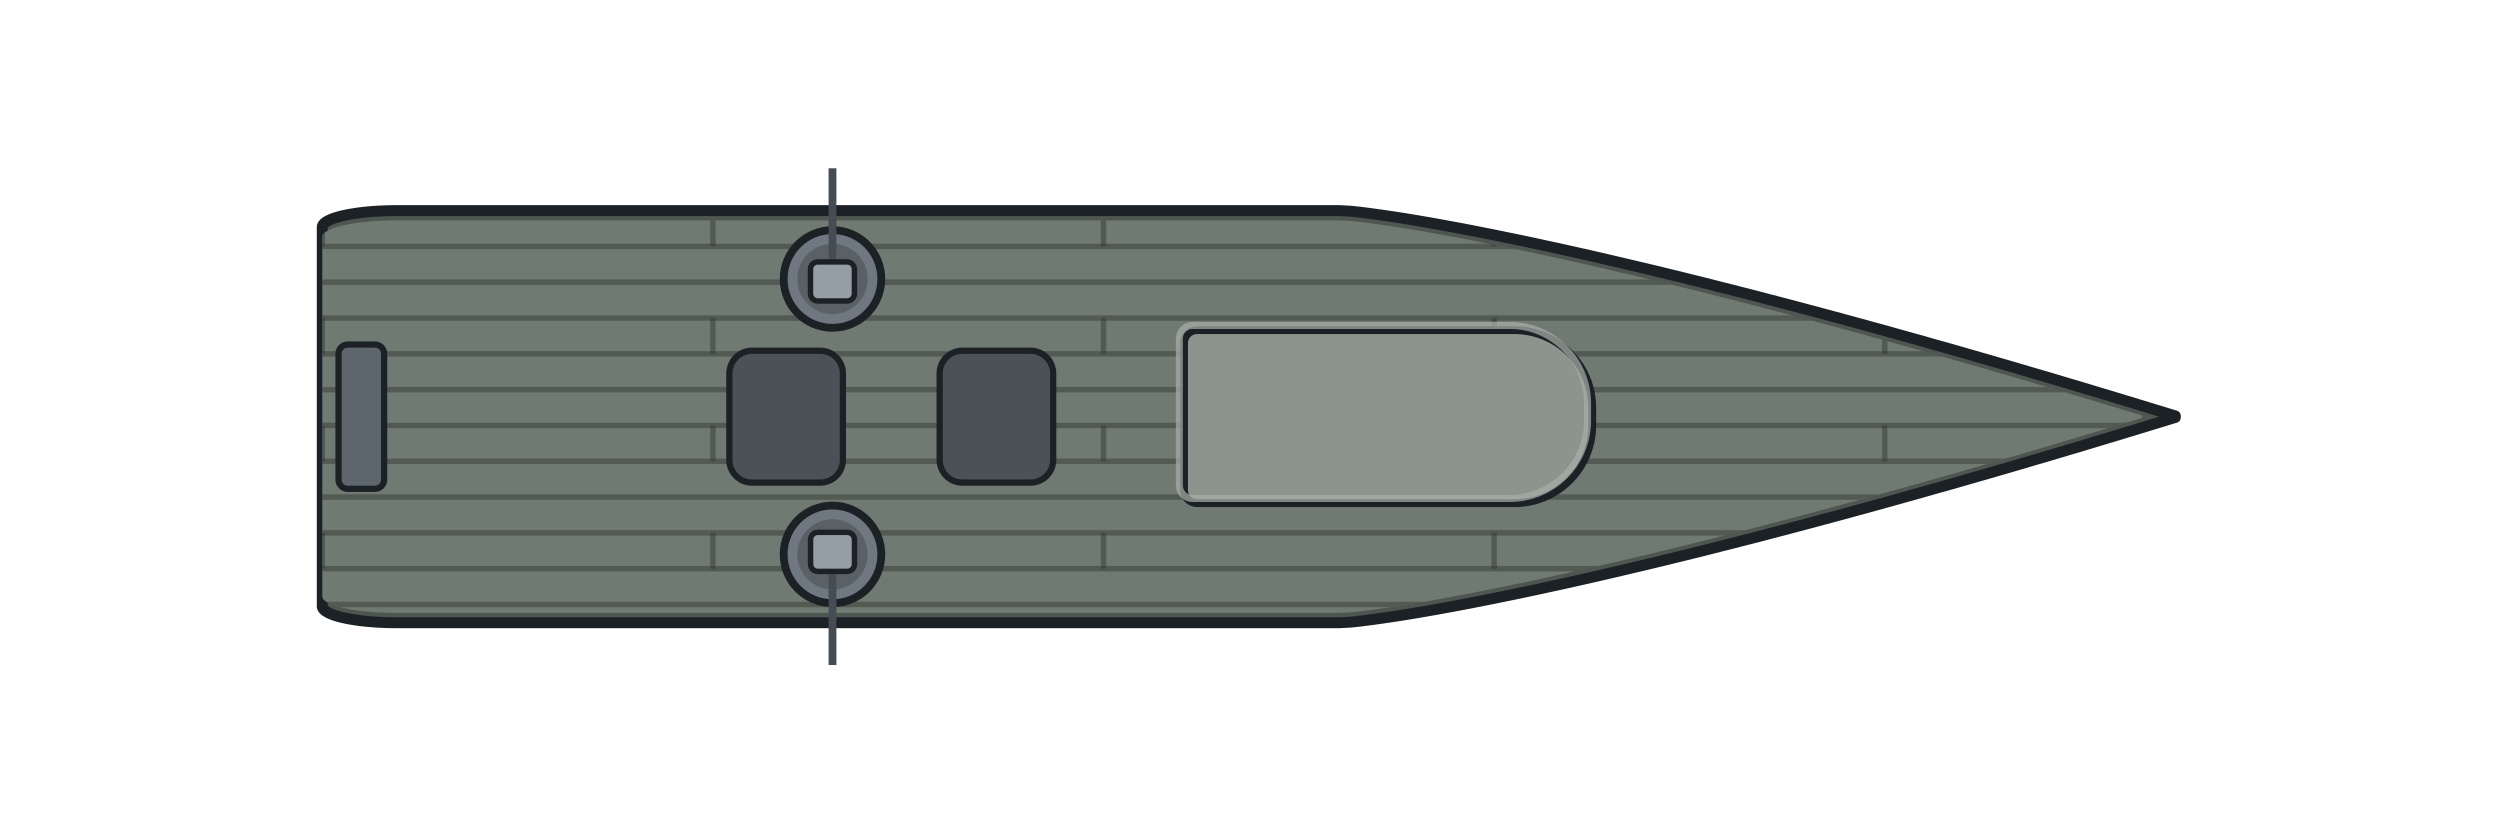
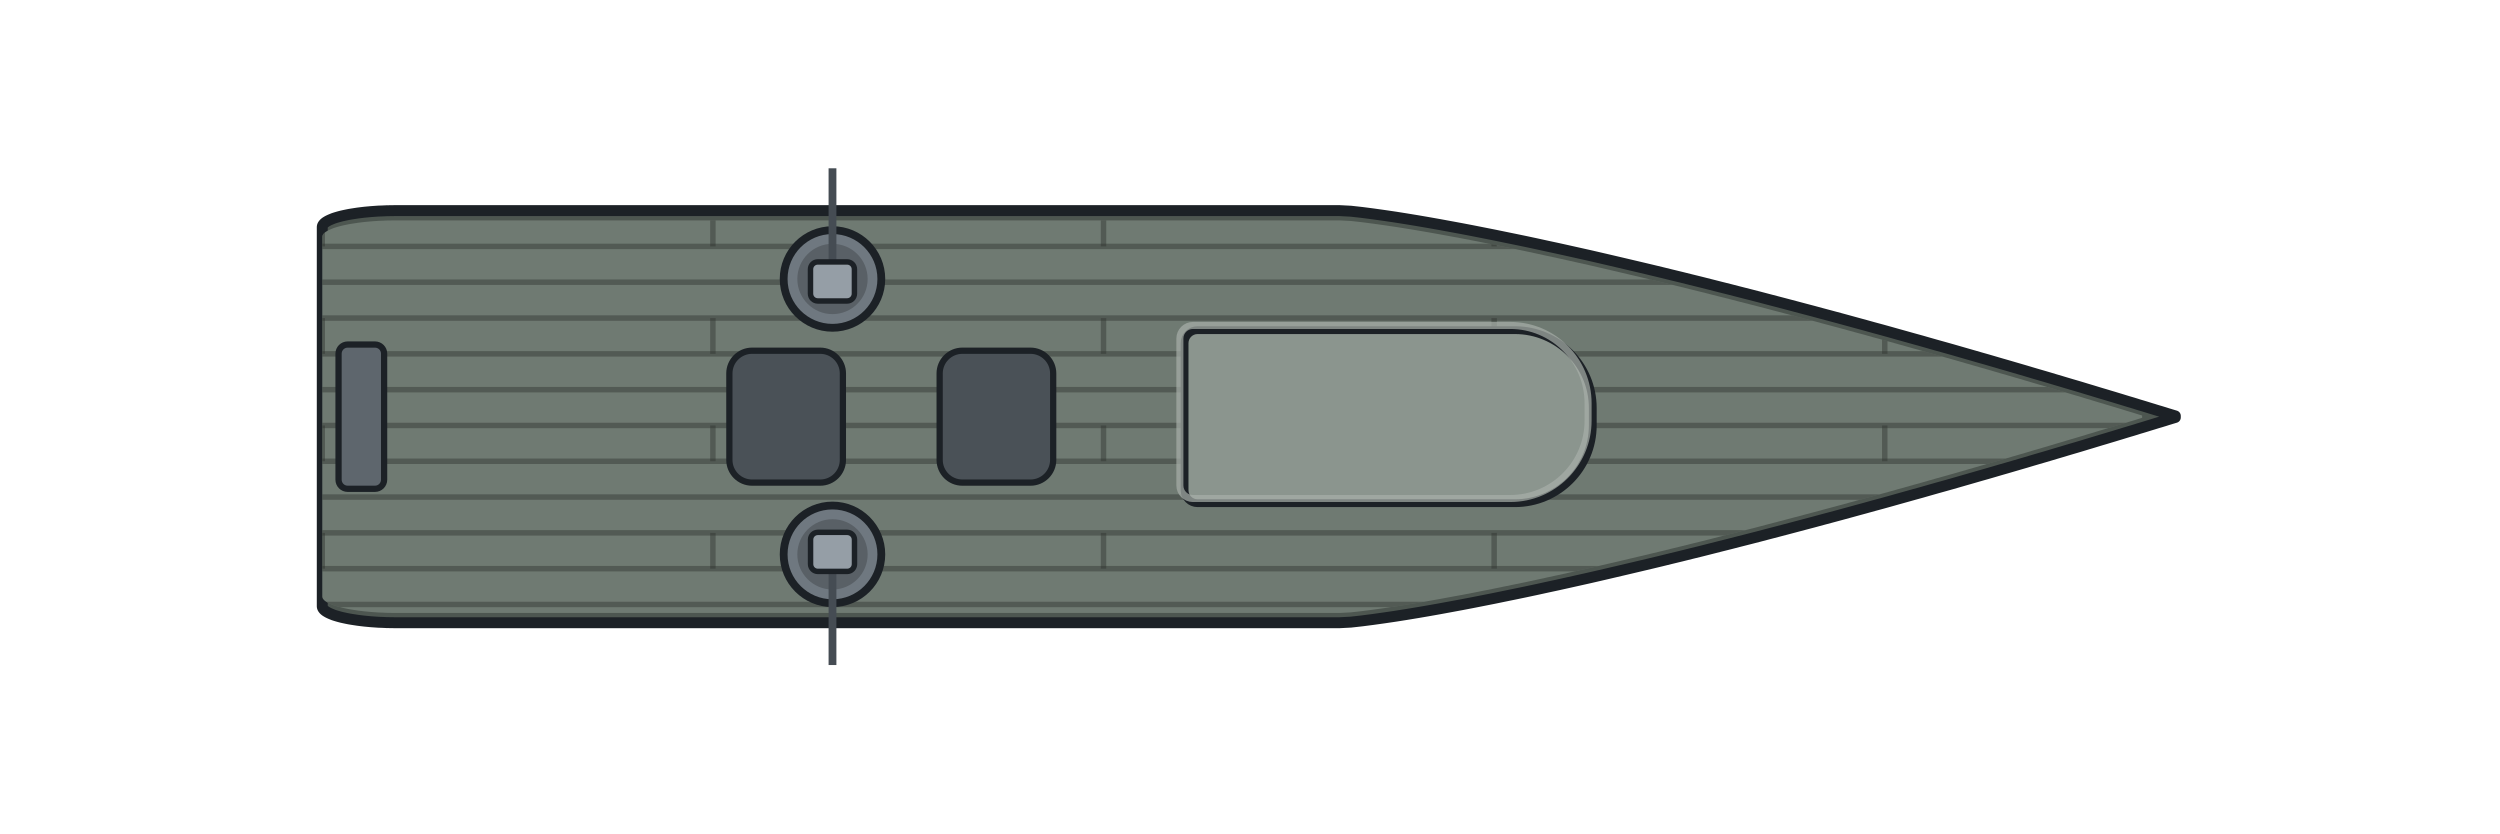
<svg xmlns="http://www.w3.org/2000/svg" width="384" height="128" viewBox="-19.2 -6.4 38.4 12.8" shape-rendering="geometricPrecision">
  <defs>
    <clipPath id="hullclip">
      <path d="M-14.25,-2.912 L-14.249,-2.923 L-14.246,-2.933 L-14.241,-2.944 L-14.233,-2.955 L-14.224,-2.966 L-14.213,-2.976 L-14.199,-2.987 L-14.183,-2.997 L-14.166,-3.007 L-14.146,-3.017 L-14.124,-3.027 L-14.1,-3.037 L-14.075,-3.047 L-14.047,-3.056 L-14.017,-3.065 L-13.985,-3.074 L-13.95,-3.083 L-13.914,-3.091 L-13.876,-3.099 L-13.836,-3.107 L-13.794,-3.114 L-13.749,-3.121 L-13.703,-3.128 L-13.655,-3.134 L-13.605,-3.14 L-13.553,-3.145 L-13.498,-3.15 L-13.442,-3.154 L-13.384,-3.158 L-13.324,-3.16 L-13.262,-3.163 L-13.198,-3.164 L-13.132,-3.165 L-13.064,-3.165 L-12.995,-3.165 L-12.923,-3.165 L-12.849,-3.165 L-12.774,-3.165 L-12.697,-3.165 L-12.618,-3.165 L-12.537,-3.165 L-12.454,-3.165 L-12.369,-3.165 L-12.283,-3.165 L-12.195,-3.165 L-12.105,-3.165 L-12.013,-3.165 L-11.92,-3.165 L-11.824,-3.165 L-11.728,-3.165 L-11.629,-3.165 L-11.528,-3.165 L-11.426,-3.165 L-11.323,-3.165 L-11.217,-3.165 L-11.11,-3.165 L-11.002,-3.165 L-10.891,-3.165 L-10.78,-3.165 L-10.666,-3.165 L-10.551,-3.165 L-10.435,-3.165 L-10.317,-3.165 L-10.197,-3.165 L-10.076,-3.165 L-9.954,-3.165 L-9.83,-3.165 L-9.704,-3.165 L-9.578,-3.165 L-9.449,-3.165 L-9.32,-3.165 L-9.189,-3.165 L-9.057,-3.165 L-8.923,-3.165 L-8.788,-3.165 L-8.652,-3.165 L-8.515,-3.165 L-8.376,-3.165 L-8.236,-3.165 L-8.095,-3.165 L-7.953,-3.165 L-7.809,-3.165 L-7.665,-3.165 L-7.519,-3.165 L-7.372,-3.165 L-7.224,-3.165 L-7.075,-3.165 L-6.925,-3.165 L-6.774,-3.165 L-6.622,-3.165 L-6.469,-3.165 L-6.315,-3.165 L-6.161,-3.165 L-6.005,-3.165 L-5.848,-3.165 L-5.691,-3.165 L-5.533,-3.165 L-5.374,-3.165 L-5.214,-3.165 L-5.053,-3.165 L-4.892,-3.165 L-4.73,-3.165 L-4.567,-3.165 L-4.403,-3.165 L-4.239,-3.165 L-4.075,-3.165 L-3.909,-3.165 L-3.744,-3.165 L-3.577,-3.165 L-3.41,-3.165 L-3.243,-3.165 L-3.075,-3.165 L-2.907,-3.165 L-2.738,-3.165 L-2.569,-3.165 L-2.399,-3.165 L-2.229,-3.165 L-2.059,-3.165 L-1.888,-3.165 L-1.718,-3.165 L-1.547,-3.165 L-1.375,-3.165 L-1.204,-3.165 L-1.032,-3.165 L-0.86,-3.165 L-0.688,-3.165 L-0.516,-3.165 L-0.344,-3.165 L-0.172,-3.165 L-0,-3.165 L0.172,-3.165 L0.344,-3.165 L0.516,-3.165 L0.688,-3.165 L0.86,-3.165 L1.032,-3.165 L1.204,-3.165 L1.375,-3.165 L1.547,-3.156 L1.718,-3.137 L1.888,-3.115 L2.059,-3.091 L2.229,-3.066 L2.399,-3.039 L2.569,-3.011 L2.738,-2.982 L2.907,-2.952 L3.075,-2.921 L3.243,-2.89 L3.41,-2.858 L3.577,-2.825 L3.744,-2.792 L3.909,-2.758 L4.075,-2.724 L4.239,-2.69 L4.403,-2.655 L4.567,-2.619 L4.73,-2.584 L4.892,-2.548 L5.053,-2.512 L5.214,-2.476 L5.374,-2.439 L5.533,-2.402 L5.691,-2.365 L5.848,-2.328 L6.005,-2.291 L6.161,-2.254 L6.315,-2.217 L6.469,-2.179 L6.622,-2.142 L6.774,-2.104 L6.925,-2.067 L7.075,-2.029 L7.224,-1.991 L7.372,-1.954 L7.519,-1.916 L7.665,-1.879 L7.809,-1.842 L7.953,-1.804 L8.095,-1.767 L8.236,-1.73 L8.376,-1.693 L8.515,-1.656 L8.652,-1.62 L8.788,-1.583 L8.923,-1.547 L9.057,-1.511 L9.189,-1.475 L9.32,-1.439 L9.449,-1.404 L9.578,-1.368 L9.704,-1.334 L9.83,-1.299 L9.954,-1.264 L10.076,-1.23 L10.197,-1.196 L10.317,-1.163 L10.435,-1.129 L10.551,-1.096 L10.666,-1.064 L10.78,-1.032 L10.891,-1 L11.002,-0.968 L11.11,-0.937 L11.217,-0.906 L11.323,-0.876 L11.426,-0.846 L11.528,-0.816 L11.629,-0.787 L11.728,-0.758 L11.824,-0.73 L11.92,-0.702 L12.013,-0.674 L12.105,-0.647 L12.195,-0.621 L12.283,-0.595 L12.369,-0.569 L12.454,-0.544 L12.537,-0.519 L12.618,-0.495 L12.697,-0.472 L12.774,-0.449 L12.849,-0.426 L12.923,-0.404 L12.995,-0.382 L13.064,-0.361 L13.132,-0.341 L13.198,-0.321 L13.262,-0.302 L13.324,-0.283 L13.384,-0.265 L13.442,-0.247 L13.498,-0.23 L13.553,-0.214 L13.605,-0.198 L13.655,-0.182 L13.703,-0.168 L13.749,-0.154 L13.794,-0.14 L13.836,-0.127 L13.876,-0.115 L13.914,-0.103 L13.95,-0.092 L13.985,-0.082 L14.017,-0.072 L14.047,-0.063 L14.075,-0.054 L14.1,-0.046 L14.124,-0.039 L14.146,-0.032 L14.166,-0.026 L14.183,-0.021 L14.199,-0.016 L14.213,-0.012 L14.213,0.012 L14.199,0.016 L14.183,0.021 L14.166,0.026 L14.146,0.032 L14.124,0.039 L14.1,0.046 L14.075,0.054 L14.047,0.063 L14.017,0.072 L13.985,0.082 L13.95,0.092 L13.914,0.103 L13.876,0.115 L13.836,0.127 L13.794,0.14 L13.749,0.154 L13.703,0.168 L13.655,0.182 L13.605,0.198 L13.553,0.214 L13.498,0.23 L13.442,0.247 L13.384,0.265 L13.324,0.283 L13.262,0.302 L13.198,0.321 L13.132,0.341 L13.064,0.361 L12.995,0.382 L12.923,0.404 L12.849,0.426 L12.774,0.449 L12.697,0.472 L12.618,0.495 L12.537,0.519 L12.454,0.544 L12.369,0.569 L12.283,0.595 L12.195,0.621 L12.105,0.647 L12.013,0.674 L11.92,0.702 L11.824,0.73 L11.728,0.758 L11.629,0.787 L11.528,0.816 L11.426,0.846 L11.323,0.876 L11.217,0.906 L11.11,0.937 L11.002,0.968 L10.891,1 L10.78,1.032 L10.666,1.064 L10.551,1.096 L10.435,1.129 L10.317,1.163 L10.197,1.196 L10.076,1.23 L9.954,1.264 L9.83,1.299 L9.704,1.334 L9.578,1.368 L9.449,1.404 L9.32,1.439 L9.189,1.475 L9.057,1.511 L8.923,1.547 L8.788,1.583 L8.652,1.62 L8.515,1.656 L8.376,1.693 L8.236,1.73 L8.095,1.767 L7.953,1.804 L7.809,1.842 L7.665,1.879 L7.519,1.916 L7.372,1.954 L7.224,1.991 L7.075,2.029 L6.925,2.067 L6.774,2.104 L6.622,2.142 L6.469,2.179 L6.315,2.217 L6.161,2.254 L6.005,2.291 L5.848,2.328 L5.691,2.365 L5.533,2.402 L5.374,2.439 L5.214,2.476 L5.053,2.512 L4.892,2.548 L4.73,2.584 L4.567,2.619 L4.403,2.655 L4.239,2.69 L4.075,2.724 L3.909,2.758 L3.744,2.792 L3.577,2.825 L3.41,2.858 L3.243,2.89 L3.075,2.921 L2.907,2.952 L2.738,2.982 L2.569,3.011 L2.399,3.039 L2.229,3.066 L2.059,3.091 L1.888,3.115 L1.718,3.137 L1.547,3.156 L1.375,3.165 L1.204,3.165 L1.032,3.165 L0.86,3.165 L0.688,3.165 L0.516,3.165 L0.344,3.165 L0.172,3.165 L-0,3.165 L-0.172,3.165 L-0.344,3.165 L-0.516,3.165 L-0.688,3.165 L-0.86,3.165 L-1.032,3.165 L-1.204,3.165 L-1.375,3.165 L-1.547,3.165 L-1.718,3.165 L-1.888,3.165 L-2.059,3.165 L-2.229,3.165 L-2.399,3.165 L-2.569,3.165 L-2.738,3.165 L-2.907,3.165 L-3.075,3.165 L-3.243,3.165 L-3.41,3.165 L-3.577,3.165 L-3.744,3.165 L-3.909,3.165 L-4.075,3.165 L-4.239,3.165 L-4.403,3.165 L-4.567,3.165 L-4.73,3.165 L-4.892,3.165 L-5.053,3.165 L-5.214,3.165 L-5.374,3.165 L-5.533,3.165 L-5.691,3.165 L-5.848,3.165 L-6.005,3.165 L-6.161,3.165 L-6.315,3.165 L-6.469,3.165 L-6.622,3.165 L-6.774,3.165 L-6.925,3.165 L-7.075,3.165 L-7.224,3.165 L-7.372,3.165 L-7.519,3.165 L-7.665,3.165 L-7.809,3.165 L-7.953,3.165 L-8.095,3.165 L-8.236,3.165 L-8.376,3.165 L-8.515,3.165 L-8.652,3.165 L-8.788,3.165 L-8.923,3.165 L-9.057,3.165 L-9.189,3.165 L-9.32,3.165 L-9.449,3.165 L-9.578,3.165 L-9.704,3.165 L-9.83,3.165 L-9.954,3.165 L-10.076,3.165 L-10.197,3.165 L-10.317,3.165 L-10.435,3.165 L-10.551,3.165 L-10.666,3.165 L-10.78,3.165 L-10.891,3.165 L-11.002,3.165 L-11.11,3.165 L-11.217,3.165 L-11.323,3.165 L-11.426,3.165 L-11.528,3.165 L-11.629,3.165 L-11.728,3.165 L-11.824,3.165 L-11.92,3.165 L-12.013,3.165 L-12.105,3.165 L-12.195,3.165 L-12.283,3.165 L-12.369,3.165 L-12.454,3.165 L-12.537,3.165 L-12.618,3.165 L-12.697,3.165 L-12.774,3.165 L-12.849,3.165 L-12.923,3.165 L-12.995,3.165 L-13.064,3.165 L-13.132,3.165 L-13.198,3.164 L-13.262,3.163 L-13.324,3.16 L-13.384,3.158 L-13.442,3.154 L-13.498,3.15 L-13.553,3.145 L-13.605,3.14 L-13.655,3.134 L-13.703,3.128 L-13.749,3.121 L-13.794,3.114 L-13.836,3.107 L-13.876,3.099 L-13.914,3.091 L-13.95,3.083 L-13.985,3.074 L-14.017,3.065 L-14.047,3.056 L-14.075,3.047 L-14.1,3.037 L-14.124,3.027 L-14.146,3.017 L-14.166,3.007 L-14.183,2.997 L-14.199,2.987 L-14.213,2.976 L-14.224,2.966 L-14.233,2.955 L-14.241,2.944 L-14.246,2.933 L-14.249,2.923 L-14.25,2.912 Z" />
    </clipPath>
    <clipPath id="deckclip">
      <path d="M-14.25,-2.762 L-14.249,-2.773 L-14.246,-2.783 L-14.241,-2.794 L-14.233,-2.805 L-14.224,-2.816 L-14.213,-2.826 L-14.199,-2.837 L-14.183,-2.847 L-14.166,-2.857 L-14.146,-2.867 L-14.124,-2.877 L-14.1,-2.887 L-14.075,-2.897 L-14.047,-2.906 L-14.017,-2.915 L-13.985,-2.924 L-13.95,-2.933 L-13.914,-2.941 L-13.876,-2.949 L-13.836,-2.957 L-13.794,-2.964 L-13.749,-2.971 L-13.703,-2.978 L-13.655,-2.984 L-13.605,-2.99 L-13.553,-2.995 L-13.498,-3 L-13.442,-3.004 L-13.384,-3.008 L-13.324,-3.01 L-13.262,-3.013 L-13.198,-3.014 L-13.132,-3.015 L-13.064,-3.015 L-12.995,-3.015 L-12.923,-3.015 L-12.849,-3.015 L-12.774,-3.015 L-12.697,-3.015 L-12.618,-3.015 L-12.537,-3.015 L-12.454,-3.015 L-12.369,-3.015 L-12.283,-3.015 L-12.195,-3.015 L-12.105,-3.015 L-12.013,-3.015 L-11.92,-3.015 L-11.824,-3.015 L-11.728,-3.015 L-11.629,-3.015 L-11.528,-3.015 L-11.426,-3.015 L-11.323,-3.015 L-11.217,-3.015 L-11.11,-3.015 L-11.002,-3.015 L-10.891,-3.015 L-10.78,-3.015 L-10.666,-3.015 L-10.551,-3.015 L-10.435,-3.015 L-10.317,-3.015 L-10.197,-3.015 L-10.076,-3.015 L-9.954,-3.015 L-9.83,-3.015 L-9.704,-3.015 L-9.578,-3.015 L-9.449,-3.015 L-9.32,-3.015 L-9.189,-3.015 L-9.057,-3.015 L-8.923,-3.015 L-8.788,-3.015 L-8.652,-3.015 L-8.515,-3.015 L-8.376,-3.015 L-8.236,-3.015 L-8.095,-3.015 L-7.953,-3.015 L-7.809,-3.015 L-7.665,-3.015 L-7.519,-3.015 L-7.372,-3.015 L-7.224,-3.015 L-7.075,-3.015 L-6.925,-3.015 L-6.774,-3.015 L-6.622,-3.015 L-6.469,-3.015 L-6.315,-3.015 L-6.161,-3.015 L-6.005,-3.015 L-5.848,-3.015 L-5.691,-3.015 L-5.533,-3.015 L-5.374,-3.015 L-5.214,-3.015 L-5.053,-3.015 L-4.892,-3.015 L-4.73,-3.015 L-4.567,-3.015 L-4.403,-3.015 L-4.239,-3.015 L-4.075,-3.015 L-3.909,-3.015 L-3.744,-3.015 L-3.577,-3.015 L-3.41,-3.015 L-3.243,-3.015 L-3.075,-3.015 L-2.907,-3.015 L-2.738,-3.015 L-2.569,-3.015 L-2.399,-3.015 L-2.229,-3.015 L-2.059,-3.015 L-1.888,-3.015 L-1.718,-3.015 L-1.547,-3.015 L-1.375,-3.015 L-1.204,-3.015 L-1.032,-3.015 L-0.86,-3.015 L-0.688,-3.015 L-0.516,-3.015 L-0.344,-3.015 L-0.172,-3.015 L-0,-3.015 L0.172,-3.015 L0.344,-3.015 L0.516,-3.015 L0.688,-3.015 L0.86,-3.015 L1.032,-3.015 L1.204,-3.015 L1.375,-3.015 L1.547,-3.006 L1.718,-2.987 L1.888,-2.965 L2.059,-2.941 L2.229,-2.916 L2.399,-2.889 L2.569,-2.861 L2.738,-2.832 L2.907,-2.802 L3.075,-2.771 L3.243,-2.74 L3.41,-2.708 L3.577,-2.675 L3.744,-2.642 L3.909,-2.608 L4.075,-2.574 L4.239,-2.54 L4.403,-2.505 L4.567,-2.469 L4.73,-2.434 L4.892,-2.398 L5.053,-2.362 L5.214,-2.326 L5.374,-2.289 L5.533,-2.252 L5.691,-2.215 L5.848,-2.178 L6.005,-2.141 L6.161,-2.104 L6.315,-2.067 L6.469,-2.029 L6.622,-1.992 L6.774,-1.954 L6.925,-1.917 L7.075,-1.879 L7.224,-1.841 L7.372,-1.804 L7.519,-1.766 L7.665,-1.729 L7.809,-1.692 L7.953,-1.654 L8.095,-1.617 L8.236,-1.58 L8.376,-1.543 L8.515,-1.506 L8.652,-1.47 L8.788,-1.433 L8.923,-1.397 L9.057,-1.361 L9.189,-1.325 L9.32,-1.289 L9.449,-1.254 L9.578,-1.218 L9.704,-1.184 L9.83,-1.149 L9.954,-1.114 L10.076,-1.08 L10.197,-1.046 L10.317,-1.013 L10.435,-0.979 L10.551,-0.946 L10.666,-0.914 L10.78,-0.882 L10.891,-0.85 L11.002,-0.818 L11.11,-0.787 L11.217,-0.756 L11.323,-0.726 L11.426,-0.696 L11.528,-0.666 L11.629,-0.637 L11.728,-0.608 L11.824,-0.58 L11.92,-0.552 L12.013,-0.524 L12.105,-0.497 L12.195,-0.471 L12.283,-0.445 L12.369,-0.419 L12.454,-0.394 L12.537,-0.369 L12.618,-0.345 L12.697,-0.322 L12.774,-0.299 L12.849,-0.276 L12.923,-0.254 L12.995,-0.232 L13.064,-0.211 L13.132,-0.191 L13.198,-0.171 L13.262,-0.152 L13.324,-0.133 L13.384,-0.115 L13.442,-0.097 L13.498,-0.08 L13.553,-0.064 L13.605,-0.048 L13.655,-0.032 L13.703,-0.018 L13.703,0.018 L13.655,0.032 L13.605,0.048 L13.553,0.064 L13.498,0.08 L13.442,0.097 L13.384,0.115 L13.324,0.133 L13.262,0.152 L13.198,0.171 L13.132,0.191 L13.064,0.211 L12.995,0.232 L12.923,0.254 L12.849,0.276 L12.774,0.299 L12.697,0.322 L12.618,0.345 L12.537,0.369 L12.454,0.394 L12.369,0.419 L12.283,0.445 L12.195,0.471 L12.105,0.497 L12.013,0.524 L11.92,0.552 L11.824,0.58 L11.728,0.608 L11.629,0.637 L11.528,0.666 L11.426,0.696 L11.323,0.726 L11.217,0.756 L11.11,0.787 L11.002,0.818 L10.891,0.85 L10.78,0.882 L10.666,0.914 L10.551,0.946 L10.435,0.979 L10.317,1.013 L10.197,1.046 L10.076,1.08 L9.954,1.114 L9.83,1.149 L9.704,1.184 L9.578,1.218 L9.449,1.254 L9.32,1.289 L9.189,1.325 L9.057,1.361 L8.923,1.397 L8.788,1.433 L8.652,1.47 L8.515,1.506 L8.376,1.543 L8.236,1.58 L8.095,1.617 L7.953,1.654 L7.809,1.692 L7.665,1.729 L7.519,1.766 L7.372,1.804 L7.224,1.841 L7.075,1.879 L6.925,1.917 L6.774,1.954 L6.622,1.992 L6.469,2.029 L6.315,2.067 L6.161,2.104 L6.005,2.141 L5.848,2.178 L5.691,2.215 L5.533,2.252 L5.374,2.289 L5.214,2.326 L5.053,2.362 L4.892,2.398 L4.73,2.434 L4.567,2.469 L4.403,2.505 L4.239,2.54 L4.075,2.574 L3.909,2.608 L3.744,2.642 L3.577,2.675 L3.41,2.708 L3.243,2.74 L3.075,2.771 L2.907,2.802 L2.738,2.832 L2.569,2.861 L2.399,2.889 L2.229,2.916 L2.059,2.941 L1.888,2.965 L1.718,2.987 L1.547,3.006 L1.375,3.015 L1.204,3.015 L1.032,3.015 L0.86,3.015 L0.688,3.015 L0.516,3.015 L0.344,3.015 L0.172,3.015 L-0,3.015 L-0.172,3.015 L-0.344,3.015 L-0.516,3.015 L-0.688,3.015 L-0.86,3.015 L-1.032,3.015 L-1.204,3.015 L-1.375,3.015 L-1.547,3.015 L-1.718,3.015 L-1.888,3.015 L-2.059,3.015 L-2.229,3.015 L-2.399,3.015 L-2.569,3.015 L-2.738,3.015 L-2.907,3.015 L-3.075,3.015 L-3.243,3.015 L-3.41,3.015 L-3.577,3.015 L-3.744,3.015 L-3.909,3.015 L-4.075,3.015 L-4.239,3.015 L-4.403,3.015 L-4.567,3.015 L-4.73,3.015 L-4.892,3.015 L-5.053,3.015 L-5.214,3.015 L-5.374,3.015 L-5.533,3.015 L-5.691,3.015 L-5.848,3.015 L-6.005,3.015 L-6.161,3.015 L-6.315,3.015 L-6.469,3.015 L-6.622,3.015 L-6.774,3.015 L-6.925,3.015 L-7.075,3.015 L-7.224,3.015 L-7.372,3.015 L-7.519,3.015 L-7.665,3.015 L-7.809,3.015 L-7.953,3.015 L-8.095,3.015 L-8.236,3.015 L-8.376,3.015 L-8.515,3.015 L-8.652,3.015 L-8.788,3.015 L-8.923,3.015 L-9.057,3.015 L-9.189,3.015 L-9.32,3.015 L-9.449,3.015 L-9.578,3.015 L-9.704,3.015 L-9.83,3.015 L-9.954,3.015 L-10.076,3.015 L-10.197,3.015 L-10.317,3.015 L-10.435,3.015 L-10.551,3.015 L-10.666,3.015 L-10.78,3.015 L-10.891,3.015 L-11.002,3.015 L-11.11,3.015 L-11.217,3.015 L-11.323,3.015 L-11.426,3.015 L-11.528,3.015 L-11.629,3.015 L-11.728,3.015 L-11.824,3.015 L-11.92,3.015 L-12.013,3.015 L-12.105,3.015 L-12.195,3.015 L-12.283,3.015 L-12.369,3.015 L-12.454,3.015 L-12.537,3.015 L-12.618,3.015 L-12.697,3.015 L-12.774,3.015 L-12.849,3.015 L-12.923,3.015 L-12.995,3.015 L-13.064,3.015 L-13.132,3.015 L-13.198,3.014 L-13.262,3.013 L-13.324,3.01 L-13.384,3.008 L-13.442,3.004 L-13.498,3 L-13.553,2.995 L-13.605,2.99 L-13.655,2.984 L-13.703,2.978 L-13.749,2.971 L-13.794,2.964 L-13.836,2.957 L-13.876,2.949 L-13.914,2.941 L-13.95,2.933 L-13.985,2.924 L-14.017,2.915 L-14.047,2.906 L-14.075,2.897 L-14.1,2.887 L-14.124,2.877 L-14.146,2.867 L-14.166,2.857 L-14.183,2.847 L-14.199,2.837 L-14.213,2.826 L-14.224,2.816 L-14.233,2.805 L-14.241,2.794 L-14.246,2.783 L-14.249,2.773 L-14.25,2.762 Z" />
    </clipPath>
  </defs>
  <path d="M-14.25,-2.912 L-14.249,-2.923 L-14.246,-2.933 L-14.241,-2.944 L-14.233,-2.955 L-14.224,-2.966 L-14.213,-2.976 L-14.199,-2.987 L-14.183,-2.997 L-14.166,-3.007 L-14.146,-3.017 L-14.124,-3.027 L-14.1,-3.037 L-14.075,-3.047 L-14.047,-3.056 L-14.017,-3.065 L-13.985,-3.074 L-13.95,-3.083 L-13.914,-3.091 L-13.876,-3.099 L-13.836,-3.107 L-13.794,-3.114 L-13.749,-3.121 L-13.703,-3.128 L-13.655,-3.134 L-13.605,-3.14 L-13.553,-3.145 L-13.498,-3.15 L-13.442,-3.154 L-13.384,-3.158 L-13.324,-3.16 L-13.262,-3.163 L-13.198,-3.164 L-13.132,-3.165 L-13.064,-3.165 L-12.995,-3.165 L-12.923,-3.165 L-12.849,-3.165 L-12.774,-3.165 L-12.697,-3.165 L-12.618,-3.165 L-12.537,-3.165 L-12.454,-3.165 L-12.369,-3.165 L-12.283,-3.165 L-12.195,-3.165 L-12.105,-3.165 L-12.013,-3.165 L-11.92,-3.165 L-11.824,-3.165 L-11.728,-3.165 L-11.629,-3.165 L-11.528,-3.165 L-11.426,-3.165 L-11.323,-3.165 L-11.217,-3.165 L-11.11,-3.165 L-11.002,-3.165 L-10.891,-3.165 L-10.78,-3.165 L-10.666,-3.165 L-10.551,-3.165 L-10.435,-3.165 L-10.317,-3.165 L-10.197,-3.165 L-10.076,-3.165 L-9.954,-3.165 L-9.83,-3.165 L-9.704,-3.165 L-9.578,-3.165 L-9.449,-3.165 L-9.32,-3.165 L-9.189,-3.165 L-9.057,-3.165 L-8.923,-3.165 L-8.788,-3.165 L-8.652,-3.165 L-8.515,-3.165 L-8.376,-3.165 L-8.236,-3.165 L-8.095,-3.165 L-7.953,-3.165 L-7.809,-3.165 L-7.665,-3.165 L-7.519,-3.165 L-7.372,-3.165 L-7.224,-3.165 L-7.075,-3.165 L-6.925,-3.165 L-6.774,-3.165 L-6.622,-3.165 L-6.469,-3.165 L-6.315,-3.165 L-6.161,-3.165 L-6.005,-3.165 L-5.848,-3.165 L-5.691,-3.165 L-5.533,-3.165 L-5.374,-3.165 L-5.214,-3.165 L-5.053,-3.165 L-4.892,-3.165 L-4.73,-3.165 L-4.567,-3.165 L-4.403,-3.165 L-4.239,-3.165 L-4.075,-3.165 L-3.909,-3.165 L-3.744,-3.165 L-3.577,-3.165 L-3.41,-3.165 L-3.243,-3.165 L-3.075,-3.165 L-2.907,-3.165 L-2.738,-3.165 L-2.569,-3.165 L-2.399,-3.165 L-2.229,-3.165 L-2.059,-3.165 L-1.888,-3.165 L-1.718,-3.165 L-1.547,-3.165 L-1.375,-3.165 L-1.204,-3.165 L-1.032,-3.165 L-0.86,-3.165 L-0.688,-3.165 L-0.516,-3.165 L-0.344,-3.165 L-0.172,-3.165 L-0,-3.165 L0.172,-3.165 L0.344,-3.165 L0.516,-3.165 L0.688,-3.165 L0.86,-3.165 L1.032,-3.165 L1.204,-3.165 L1.375,-3.165 L1.547,-3.156 L1.718,-3.137 L1.888,-3.115 L2.059,-3.091 L2.229,-3.066 L2.399,-3.039 L2.569,-3.011 L2.738,-2.982 L2.907,-2.952 L3.075,-2.921 L3.243,-2.89 L3.41,-2.858 L3.577,-2.825 L3.744,-2.792 L3.909,-2.758 L4.075,-2.724 L4.239,-2.69 L4.403,-2.655 L4.567,-2.619 L4.73,-2.584 L4.892,-2.548 L5.053,-2.512 L5.214,-2.476 L5.374,-2.439 L5.533,-2.402 L5.691,-2.365 L5.848,-2.328 L6.005,-2.291 L6.161,-2.254 L6.315,-2.217 L6.469,-2.179 L6.622,-2.142 L6.774,-2.104 L6.925,-2.067 L7.075,-2.029 L7.224,-1.991 L7.372,-1.954 L7.519,-1.916 L7.665,-1.879 L7.809,-1.842 L7.953,-1.804 L8.095,-1.767 L8.236,-1.73 L8.376,-1.693 L8.515,-1.656 L8.652,-1.62 L8.788,-1.583 L8.923,-1.547 L9.057,-1.511 L9.189,-1.475 L9.32,-1.439 L9.449,-1.404 L9.578,-1.368 L9.704,-1.334 L9.83,-1.299 L9.954,-1.264 L10.076,-1.23 L10.197,-1.196 L10.317,-1.163 L10.435,-1.129 L10.551,-1.096 L10.666,-1.064 L10.78,-1.032 L10.891,-1 L11.002,-0.968 L11.11,-0.937 L11.217,-0.906 L11.323,-0.876 L11.426,-0.846 L11.528,-0.816 L11.629,-0.787 L11.728,-0.758 L11.824,-0.73 L11.92,-0.702 L12.013,-0.674 L12.105,-0.647 L12.195,-0.621 L12.283,-0.595 L12.369,-0.569 L12.454,-0.544 L12.537,-0.519 L12.618,-0.495 L12.697,-0.472 L12.774,-0.449 L12.849,-0.426 L12.923,-0.404 L12.995,-0.382 L13.064,-0.361 L13.132,-0.341 L13.198,-0.321 L13.262,-0.302 L13.324,-0.283 L13.384,-0.265 L13.442,-0.247 L13.498,-0.23 L13.553,-0.214 L13.605,-0.198 L13.655,-0.182 L13.703,-0.168 L13.749,-0.154 L13.794,-0.14 L13.836,-0.127 L13.876,-0.115 L13.914,-0.103 L13.95,-0.092 L13.985,-0.082 L14.017,-0.072 L14.047,-0.063 L14.075,-0.054 L14.1,-0.046 L14.124,-0.039 L14.146,-0.032 L14.166,-0.026 L14.183,-0.021 L14.199,-0.016 L14.213,-0.012 L14.213,0.012 L14.199,0.016 L14.183,0.021 L14.166,0.026 L14.146,0.032 L14.124,0.039 L14.1,0.046 L14.075,0.054 L14.047,0.063 L14.017,0.072 L13.985,0.082 L13.95,0.092 L13.914,0.103 L13.876,0.115 L13.836,0.127 L13.794,0.14 L13.749,0.154 L13.703,0.168 L13.655,0.182 L13.605,0.198 L13.553,0.214 L13.498,0.23 L13.442,0.247 L13.384,0.265 L13.324,0.283 L13.262,0.302 L13.198,0.321 L13.132,0.341 L13.064,0.361 L12.995,0.382 L12.923,0.404 L12.849,0.426 L12.774,0.449 L12.697,0.472 L12.618,0.495 L12.537,0.519 L12.454,0.544 L12.369,0.569 L12.283,0.595 L12.195,0.621 L12.105,0.647 L12.013,0.674 L11.92,0.702 L11.824,0.73 L11.728,0.758 L11.629,0.787 L11.528,0.816 L11.426,0.846 L11.323,0.876 L11.217,0.906 L11.11,0.937 L11.002,0.968 L10.891,1 L10.78,1.032 L10.666,1.064 L10.551,1.096 L10.435,1.129 L10.317,1.163 L10.197,1.196 L10.076,1.23 L9.954,1.264 L9.83,1.299 L9.704,1.334 L9.578,1.368 L9.449,1.404 L9.32,1.439 L9.189,1.475 L9.057,1.511 L8.923,1.547 L8.788,1.583 L8.652,1.62 L8.515,1.656 L8.376,1.693 L8.236,1.73 L8.095,1.767 L7.953,1.804 L7.809,1.842 L7.665,1.879 L7.519,1.916 L7.372,1.954 L7.224,1.991 L7.075,2.029 L6.925,2.067 L6.774,2.104 L6.622,2.142 L6.469,2.179 L6.315,2.217 L6.161,2.254 L6.005,2.291 L5.848,2.328 L5.691,2.365 L5.533,2.402 L5.374,2.439 L5.214,2.476 L5.053,2.512 L4.892,2.548 L4.73,2.584 L4.567,2.619 L4.403,2.655 L4.239,2.69 L4.075,2.724 L3.909,2.758 L3.744,2.792 L3.577,2.825 L3.41,2.858 L3.243,2.89 L3.075,2.921 L2.907,2.952 L2.738,2.982 L2.569,3.011 L2.399,3.039 L2.229,3.066 L2.059,3.091 L1.888,3.115 L1.718,3.137 L1.547,3.156 L1.375,3.165 L1.204,3.165 L1.032,3.165 L0.86,3.165 L0.688,3.165 L0.516,3.165 L0.344,3.165 L0.172,3.165 L-0,3.165 L-0.172,3.165 L-0.344,3.165 L-0.516,3.165 L-0.688,3.165 L-0.86,3.165 L-1.032,3.165 L-1.204,3.165 L-1.375,3.165 L-1.547,3.165 L-1.718,3.165 L-1.888,3.165 L-2.059,3.165 L-2.229,3.165 L-2.399,3.165 L-2.569,3.165 L-2.738,3.165 L-2.907,3.165 L-3.075,3.165 L-3.243,3.165 L-3.41,3.165 L-3.577,3.165 L-3.744,3.165 L-3.909,3.165 L-4.075,3.165 L-4.239,3.165 L-4.403,3.165 L-4.567,3.165 L-4.73,3.165 L-4.892,3.165 L-5.053,3.165 L-5.214,3.165 L-5.374,3.165 L-5.533,3.165 L-5.691,3.165 L-5.848,3.165 L-6.005,3.165 L-6.161,3.165 L-6.315,3.165 L-6.469,3.165 L-6.622,3.165 L-6.774,3.165 L-6.925,3.165 L-7.075,3.165 L-7.224,3.165 L-7.372,3.165 L-7.519,3.165 L-7.665,3.165 L-7.809,3.165 L-7.953,3.165 L-8.095,3.165 L-8.236,3.165 L-8.376,3.165 L-8.515,3.165 L-8.652,3.165 L-8.788,3.165 L-8.923,3.165 L-9.057,3.165 L-9.189,3.165 L-9.32,3.165 L-9.449,3.165 L-9.578,3.165 L-9.704,3.165 L-9.83,3.165 L-9.954,3.165 L-10.076,3.165 L-10.197,3.165 L-10.317,3.165 L-10.435,3.165 L-10.551,3.165 L-10.666,3.165 L-10.78,3.165 L-10.891,3.165 L-11.002,3.165 L-11.11,3.165 L-11.217,3.165 L-11.323,3.165 L-11.426,3.165 L-11.528,3.165 L-11.629,3.165 L-11.728,3.165 L-11.824,3.165 L-11.92,3.165 L-12.013,3.165 L-12.105,3.165 L-12.195,3.165 L-12.283,3.165 L-12.369,3.165 L-12.454,3.165 L-12.537,3.165 L-12.618,3.165 L-12.697,3.165 L-12.774,3.165 L-12.849,3.165 L-12.923,3.165 L-12.995,3.165 L-13.064,3.165 L-13.132,3.165 L-13.198,3.164 L-13.262,3.163 L-13.324,3.16 L-13.384,3.158 L-13.442,3.154 L-13.498,3.15 L-13.553,3.145 L-13.605,3.14 L-13.655,3.134 L-13.703,3.128 L-13.749,3.121 L-13.794,3.114 L-13.836,3.107 L-13.876,3.099 L-13.914,3.091 L-13.95,3.083 L-13.985,3.074 L-14.017,3.065 L-14.047,3.056 L-14.075,3.047 L-14.1,3.037 L-14.124,3.027 L-14.146,3.017 L-14.166,3.007 L-14.183,2.997 L-14.199,2.987 L-14.213,2.976 L-14.224,2.966 L-14.233,2.955 L-14.241,2.944 L-14.246,2.933 L-14.249,2.923 L-14.25,2.912 Z" fill="#4d5650" stroke="#1c2126" stroke-width="0.168" stroke-linejoin="round" />
  <path d="M-14.25,-2.762 L-14.249,-2.773 L-14.246,-2.783 L-14.241,-2.794 L-14.233,-2.805 L-14.224,-2.816 L-14.213,-2.826 L-14.199,-2.837 L-14.183,-2.847 L-14.166,-2.857 L-14.146,-2.867 L-14.124,-2.877 L-14.1,-2.887 L-14.075,-2.897 L-14.047,-2.906 L-14.017,-2.915 L-13.985,-2.924 L-13.95,-2.933 L-13.914,-2.941 L-13.876,-2.949 L-13.836,-2.957 L-13.794,-2.964 L-13.749,-2.971 L-13.703,-2.978 L-13.655,-2.984 L-13.605,-2.99 L-13.553,-2.995 L-13.498,-3 L-13.442,-3.004 L-13.384,-3.008 L-13.324,-3.01 L-13.262,-3.013 L-13.198,-3.014 L-13.132,-3.015 L-13.064,-3.015 L-12.995,-3.015 L-12.923,-3.015 L-12.849,-3.015 L-12.774,-3.015 L-12.697,-3.015 L-12.618,-3.015 L-12.537,-3.015 L-12.454,-3.015 L-12.369,-3.015 L-12.283,-3.015 L-12.195,-3.015 L-12.105,-3.015 L-12.013,-3.015 L-11.92,-3.015 L-11.824,-3.015 L-11.728,-3.015 L-11.629,-3.015 L-11.528,-3.015 L-11.426,-3.015 L-11.323,-3.015 L-11.217,-3.015 L-11.11,-3.015 L-11.002,-3.015 L-10.891,-3.015 L-10.78,-3.015 L-10.666,-3.015 L-10.551,-3.015 L-10.435,-3.015 L-10.317,-3.015 L-10.197,-3.015 L-10.076,-3.015 L-9.954,-3.015 L-9.83,-3.015 L-9.704,-3.015 L-9.578,-3.015 L-9.449,-3.015 L-9.32,-3.015 L-9.189,-3.015 L-9.057,-3.015 L-8.923,-3.015 L-8.788,-3.015 L-8.652,-3.015 L-8.515,-3.015 L-8.376,-3.015 L-8.236,-3.015 L-8.095,-3.015 L-7.953,-3.015 L-7.809,-3.015 L-7.665,-3.015 L-7.519,-3.015 L-7.372,-3.015 L-7.224,-3.015 L-7.075,-3.015 L-6.925,-3.015 L-6.774,-3.015 L-6.622,-3.015 L-6.469,-3.015 L-6.315,-3.015 L-6.161,-3.015 L-6.005,-3.015 L-5.848,-3.015 L-5.691,-3.015 L-5.533,-3.015 L-5.374,-3.015 L-5.214,-3.015 L-5.053,-3.015 L-4.892,-3.015 L-4.73,-3.015 L-4.567,-3.015 L-4.403,-3.015 L-4.239,-3.015 L-4.075,-3.015 L-3.909,-3.015 L-3.744,-3.015 L-3.577,-3.015 L-3.41,-3.015 L-3.243,-3.015 L-3.075,-3.015 L-2.907,-3.015 L-2.738,-3.015 L-2.569,-3.015 L-2.399,-3.015 L-2.229,-3.015 L-2.059,-3.015 L-1.888,-3.015 L-1.718,-3.015 L-1.547,-3.015 L-1.375,-3.015 L-1.204,-3.015 L-1.032,-3.015 L-0.86,-3.015 L-0.688,-3.015 L-0.516,-3.015 L-0.344,-3.015 L-0.172,-3.015 L-0,-3.015 L0.172,-3.015 L0.344,-3.015 L0.516,-3.015 L0.688,-3.015 L0.86,-3.015 L1.032,-3.015 L1.204,-3.015 L1.375,-3.015 L1.547,-3.006 L1.718,-2.987 L1.888,-2.965 L2.059,-2.941 L2.229,-2.916 L2.399,-2.889 L2.569,-2.861 L2.738,-2.832 L2.907,-2.802 L3.075,-2.771 L3.243,-2.74 L3.41,-2.708 L3.577,-2.675 L3.744,-2.642 L3.909,-2.608 L4.075,-2.574 L4.239,-2.54 L4.403,-2.505 L4.567,-2.469 L4.73,-2.434 L4.892,-2.398 L5.053,-2.362 L5.214,-2.326 L5.374,-2.289 L5.533,-2.252 L5.691,-2.215 L5.848,-2.178 L6.005,-2.141 L6.161,-2.104 L6.315,-2.067 L6.469,-2.029 L6.622,-1.992 L6.774,-1.954 L6.925,-1.917 L7.075,-1.879 L7.224,-1.841 L7.372,-1.804 L7.519,-1.766 L7.665,-1.729 L7.809,-1.692 L7.953,-1.654 L8.095,-1.617 L8.236,-1.58 L8.376,-1.543 L8.515,-1.506 L8.652,-1.47 L8.788,-1.433 L8.923,-1.397 L9.057,-1.361 L9.189,-1.325 L9.32,-1.289 L9.449,-1.254 L9.578,-1.218 L9.704,-1.184 L9.83,-1.149 L9.954,-1.114 L10.076,-1.08 L10.197,-1.046 L10.317,-1.013 L10.435,-0.979 L10.551,-0.946 L10.666,-0.914 L10.78,-0.882 L10.891,-0.85 L11.002,-0.818 L11.11,-0.787 L11.217,-0.756 L11.323,-0.726 L11.426,-0.696 L11.528,-0.666 L11.629,-0.637 L11.728,-0.608 L11.824,-0.58 L11.92,-0.552 L12.013,-0.524 L12.105,-0.497 L12.195,-0.471 L12.283,-0.445 L12.369,-0.419 L12.454,-0.394 L12.537,-0.369 L12.618,-0.345 L12.697,-0.322 L12.774,-0.299 L12.849,-0.276 L12.923,-0.254 L12.995,-0.232 L13.064,-0.211 L13.132,-0.191 L13.198,-0.171 L13.262,-0.152 L13.324,-0.133 L13.384,-0.115 L13.442,-0.097 L13.498,-0.08 L13.553,-0.064 L13.605,-0.048 L13.655,-0.032 L13.703,-0.018 L13.703,0.018 L13.655,0.032 L13.605,0.048 L13.553,0.064 L13.498,0.08 L13.442,0.097 L13.384,0.115 L13.324,0.133 L13.262,0.152 L13.198,0.171 L13.132,0.191 L13.064,0.211 L12.995,0.232 L12.923,0.254 L12.849,0.276 L12.774,0.299 L12.697,0.322 L12.618,0.345 L12.537,0.369 L12.454,0.394 L12.369,0.419 L12.283,0.445 L12.195,0.471 L12.105,0.497 L12.013,0.524 L11.92,0.552 L11.824,0.58 L11.728,0.608 L11.629,0.637 L11.528,0.666 L11.426,0.696 L11.323,0.726 L11.217,0.756 L11.11,0.787 L11.002,0.818 L10.891,0.85 L10.78,0.882 L10.666,0.914 L10.551,0.946 L10.435,0.979 L10.317,1.013 L10.197,1.046 L10.076,1.08 L9.954,1.114 L9.83,1.149 L9.704,1.184 L9.578,1.218 L9.449,1.254 L9.32,1.289 L9.189,1.325 L9.057,1.361 L8.923,1.397 L8.788,1.433 L8.652,1.47 L8.515,1.506 L8.376,1.543 L8.236,1.58 L8.095,1.617 L7.953,1.654 L7.809,1.692 L7.665,1.729 L7.519,1.766 L7.372,1.804 L7.224,1.841 L7.075,1.879 L6.925,1.917 L6.774,1.954 L6.622,1.992 L6.469,2.029 L6.315,2.067 L6.161,2.104 L6.005,2.141 L5.848,2.178 L5.691,2.215 L5.533,2.252 L5.374,2.289 L5.214,2.326 L5.053,2.362 L4.892,2.398 L4.73,2.434 L4.567,2.469 L4.403,2.505 L4.239,2.54 L4.075,2.574 L3.909,2.608 L3.744,2.642 L3.577,2.675 L3.41,2.708 L3.243,2.74 L3.075,2.771 L2.907,2.802 L2.738,2.832 L2.569,2.861 L2.399,2.889 L2.229,2.916 L2.059,2.941 L1.888,2.965 L1.718,2.987 L1.547,3.006 L1.375,3.015 L1.204,3.015 L1.032,3.015 L0.86,3.015 L0.688,3.015 L0.516,3.015 L0.344,3.015 L0.172,3.015 L-0,3.015 L-0.172,3.015 L-0.344,3.015 L-0.516,3.015 L-0.688,3.015 L-0.86,3.015 L-1.032,3.015 L-1.204,3.015 L-1.375,3.015 L-1.547,3.015 L-1.718,3.015 L-1.888,3.015 L-2.059,3.015 L-2.229,3.015 L-2.399,3.015 L-2.569,3.015 L-2.738,3.015 L-2.907,3.015 L-3.075,3.015 L-3.243,3.015 L-3.41,3.015 L-3.577,3.015 L-3.744,3.015 L-3.909,3.015 L-4.075,3.015 L-4.239,3.015 L-4.403,3.015 L-4.567,3.015 L-4.73,3.015 L-4.892,3.015 L-5.053,3.015 L-5.214,3.015 L-5.374,3.015 L-5.533,3.015 L-5.691,3.015 L-5.848,3.015 L-6.005,3.015 L-6.161,3.015 L-6.315,3.015 L-6.469,3.015 L-6.622,3.015 L-6.774,3.015 L-6.925,3.015 L-7.075,3.015 L-7.224,3.015 L-7.372,3.015 L-7.519,3.015 L-7.665,3.015 L-7.809,3.015 L-7.953,3.015 L-8.095,3.015 L-8.236,3.015 L-8.376,3.015 L-8.515,3.015 L-8.652,3.015 L-8.788,3.015 L-8.923,3.015 L-9.057,3.015 L-9.189,3.015 L-9.32,3.015 L-9.449,3.015 L-9.578,3.015 L-9.704,3.015 L-9.83,3.015 L-9.954,3.015 L-10.076,3.015 L-10.197,3.015 L-10.317,3.015 L-10.435,3.015 L-10.551,3.015 L-10.666,3.015 L-10.78,3.015 L-10.891,3.015 L-11.002,3.015 L-11.11,3.015 L-11.217,3.015 L-11.323,3.015 L-11.426,3.015 L-11.528,3.015 L-11.629,3.015 L-11.728,3.015 L-11.824,3.015 L-11.92,3.015 L-12.013,3.015 L-12.105,3.015 L-12.195,3.015 L-12.283,3.015 L-12.369,3.015 L-12.454,3.015 L-12.537,3.015 L-12.618,3.015 L-12.697,3.015 L-12.774,3.015 L-12.849,3.015 L-12.923,3.015 L-12.995,3.015 L-13.064,3.015 L-13.132,3.015 L-13.198,3.014 L-13.262,3.013 L-13.324,3.01 L-13.384,3.008 L-13.442,3.004 L-13.498,3 L-13.553,2.995 L-13.605,2.99 L-13.655,2.984 L-13.703,2.978 L-13.749,2.971 L-13.794,2.964 L-13.836,2.957 L-13.876,2.949 L-13.914,2.941 L-13.95,2.933 L-13.985,2.924 L-14.017,2.915 L-14.047,2.906 L-14.075,2.897 L-14.1,2.887 L-14.124,2.877 L-14.146,2.867 L-14.166,2.857 L-14.183,2.847 L-14.199,2.837 L-14.213,2.826 L-14.224,2.816 L-14.233,2.805 L-14.241,2.794 L-14.246,2.783 L-14.249,2.773 L-14.25,2.762 Z" fill="#6f7a72" />
  <g clip-path="url(#deckclip)" stroke="#2f3530" stroke-width="0.084" stroke-opacity="0.45">
    <line x1="-14.25" y1="-3.165" x2="14.25" y2="-3.165" />
    <line x1="-14.25" y1="-2.615" x2="14.25" y2="-2.615" />
    <line x1="-14.25" y1="-2.065" x2="14.25" y2="-2.065" />
    <line x1="-14.25" y1="-1.515" x2="14.25" y2="-1.515" />
    <line x1="-14.25" y1="-0.965" x2="14.25" y2="-0.965" />
    <line x1="-14.25" y1="-0.415" x2="14.25" y2="-0.415" />
    <line x1="-14.25" y1="0.135" x2="14.25" y2="0.135" />
    <line x1="-14.25" y1="0.685" x2="14.25" y2="0.685" />
    <line x1="-14.25" y1="1.235" x2="14.25" y2="1.235" />
    <line x1="-14.25" y1="1.785" x2="14.25" y2="1.785" />
    <line x1="-14.25" y1="2.335" x2="14.25" y2="2.335" />
    <line x1="-14.25" y1="2.885" x2="14.25" y2="2.885" />
    <line x1="-14.25" y1="-3.165" x2="-14.25" y2="3.165" stroke-dasharray="0.55 1.1" />
    <line x1="-8.25" y1="-3.165" x2="-8.25" y2="3.165" stroke-dasharray="0.55 1.1" />
    <line x1="-2.25" y1="-3.165" x2="-2.25" y2="3.165" stroke-dasharray="0.55 1.1" />
    <line x1="3.75" y1="-3.165" x2="3.75" y2="3.165" stroke-dasharray="0.55 1.1" />
    <line x1="9.75" y1="-3.165" x2="9.75" y2="3.165" stroke-dasharray="0.55 1.1" />
  </g>
-   <path d="M-0.813,-1.329 L4.06,-1.329 A1.196,1.196 0 0 1 5.257,-0.133 L5.257,0.133 A1.196,1.196 0 0 1 4.06,1.329 L-0.813,1.329 A0.2,0.2 0 0 1 -1.013,1.129 L-1.013,-1.129 A0.2,0.2 0 0 1 -0.813,-1.329 Z" fill="#8b958e" stroke="#1c2126" stroke-width="0.12" stroke-linejoin="round" />
-   <path d="M-0.813,-1.329 L4.06,-1.329 A1.196,1.196 0 0 1 5.257,-0.133 L5.257,0.133 A1.196,1.196 0 0 1 4.06,1.329 L-0.813,1.329 A0.2,0.2 0 0 1 -1.013,1.129 L-1.013,-1.129 A0.2,0.2 0 0 1 -0.813,-1.329 Z" fill="none" stroke="#a8b0aa" stroke-width="0.108" transform="translate(-0.072,-0.072)" stroke-opacity="0.7" />
+   <path d="M-0.805,-1.329 L4.069,-1.329 A1.196,1.196 0 0 1 5.265,-0.133 L5.265,0.133 A1.196,1.196 0 0 1 4.069,1.329 L-0.805,1.329 A0.2,0.2 0 0 1 -1.005,1.129 L-1.005,-1.129 A0.2,0.2 0 0 1 -0.805,-1.329 Z" fill="#8b958e" stroke="#1c2126" stroke-width="0.12" stroke-linejoin="round" />
+   <path d="M-0.805,-1.329 L4.069,-1.329 A1.196,1.196 0 0 1 5.265,-0.133 L5.265,0.133 A1.196,1.196 0 0 1 4.069,1.329 L-0.805,1.329 A0.2,0.2 0 0 1 -1.005,1.129 L-1.005,-1.129 A0.2,0.2 0 0 1 -0.805,-1.329 Z" fill="none" stroke="#a8b0aa" stroke-width="0.108" transform="translate(-0.072,-0.072)" stroke-opacity="0.7" />
  <path d="M-7.648,-1.013 L-6.602,-1.013 A0.349,0.349 0 0 1 -6.253,-0.664 L-6.253,0.664 A0.349,0.349 0 0 1 -6.602,1.013 L-7.648,1.013 A0.349,0.349 0 0 1 -7.997,0.664 L-7.997,-0.664 A0.349,0.349 0 0 1 -7.648,-1.013 Z" fill="#4a5157" stroke="#1c2126" stroke-width="0.096" stroke-linejoin="round" />
  <path d="M-4.418,-1.013 L-3.372,-1.013 A0.349,0.349 0 0 1 -3.023,-0.664 L-3.023,0.664 A0.349,0.349 0 0 1 -3.372,1.013 L-4.418,1.013 A0.349,0.349 0 0 1 -4.767,0.664 L-4.767,-0.664 A0.349,0.349 0 0 1 -4.418,-1.013 Z" fill="#4a5157" stroke="#1c2126" stroke-width="0.096" stroke-linejoin="round" />
  <path d="M-13.86,-1.108 L-13.44,-1.108 A0.14,0.14 0 0 1 -13.3,-0.968 L-13.3,0.968 A0.14,0.14 0 0 1 -13.44,1.108 L-13.86,1.108 A0.14,0.14 0 0 1 -14,0.968 L-14,-0.968 A0.14,0.14 0 0 1 -13.86,-1.108 Z" fill="#5e666d" stroke="#1c2126" stroke-width="0.096" stroke-linejoin="round" />
  <g transform="translate(-6.413,2.115) rotate(90)">
    <circle r="0.75" fill="#6f7880" stroke="#1c2126" stroke-width="0.12" stroke-linejoin="round" />
    <circle r="0.54" fill="#596066" />
    <rect x="0" y="-0.06" width="1.7" height="0.12" fill="#454c53" />
    <rect x="-0.338" y="-0.338" width="0.6" height="0.675" rx="0.112" fill="#959ea6" stroke="#1c2126" stroke-width="0.084" stroke-linejoin="round" />
  </g>
  <g transform="translate(-6.413,-2.115) rotate(-90)">
    <circle r="0.75" fill="#6f7880" stroke="#1c2126" stroke-width="0.12" stroke-linejoin="round" />
    <circle r="0.54" fill="#596066" />
    <rect x="0" y="-0.06" width="1.7" height="0.12" fill="#454c53" />
    <rect x="-0.338" y="-0.338" width="0.6" height="0.675" rx="0.112" fill="#959ea6" stroke="#1c2126" stroke-width="0.084" stroke-linejoin="round" />
  </g>
</svg>
